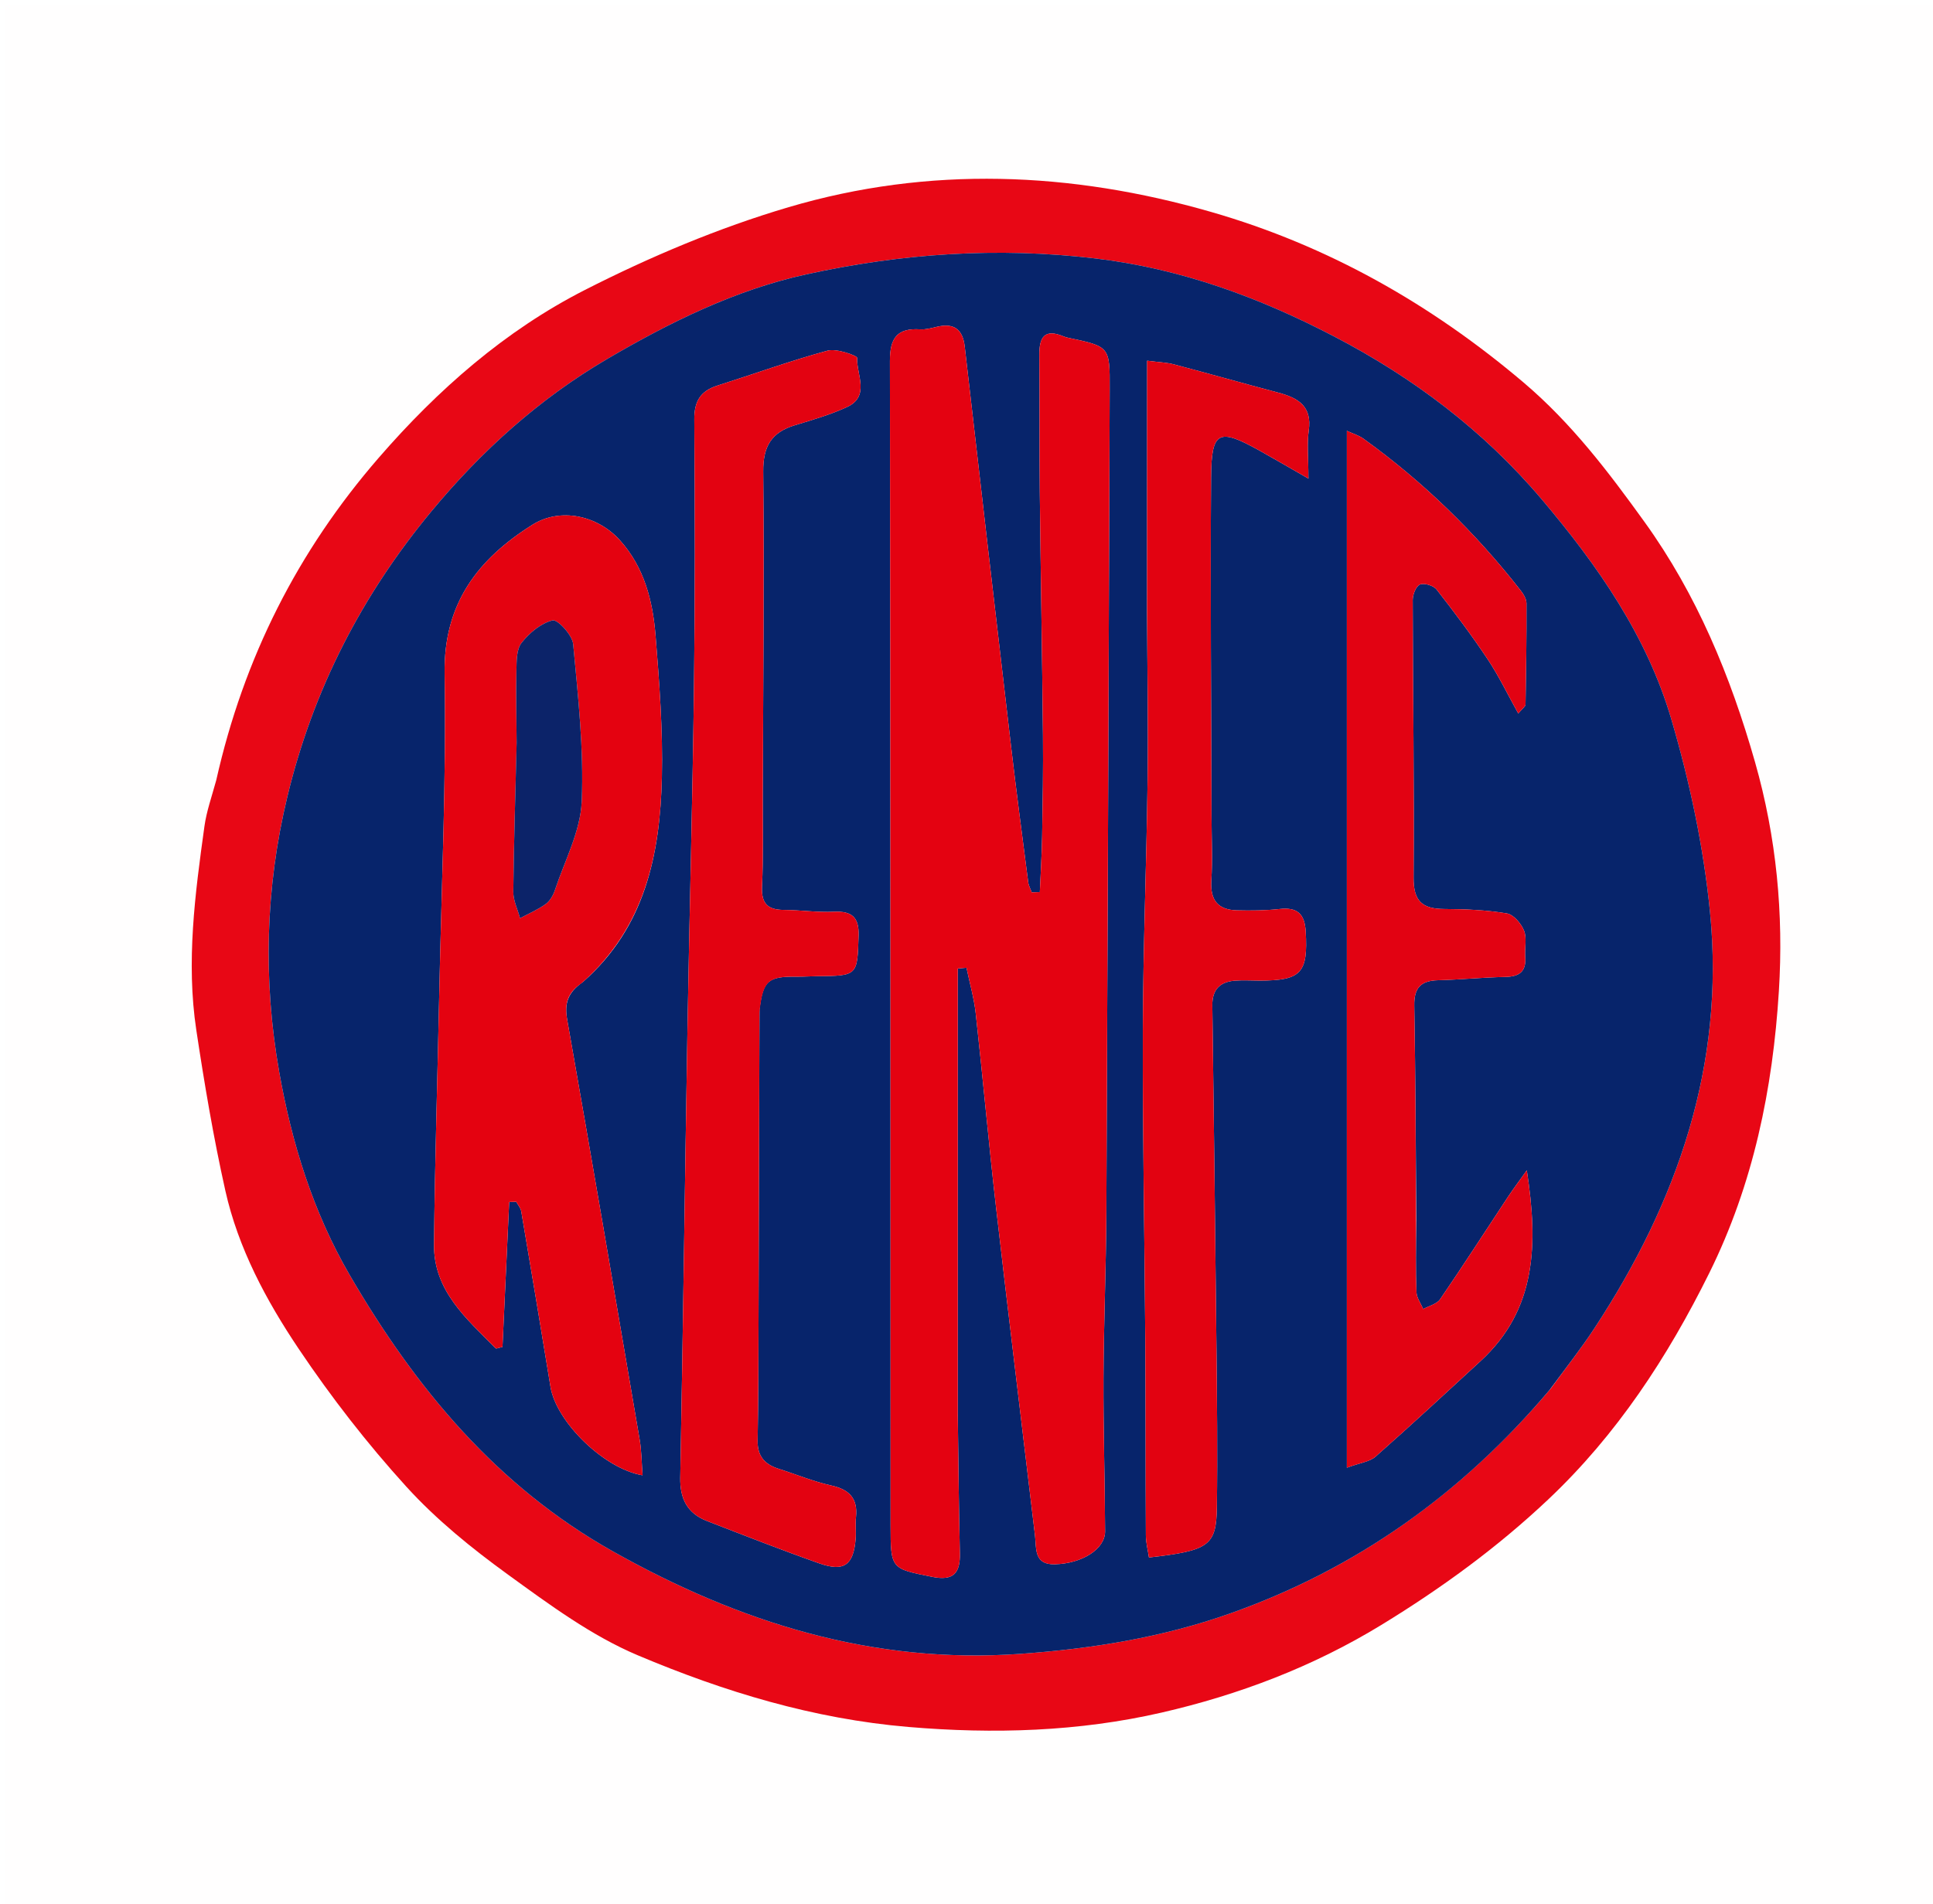
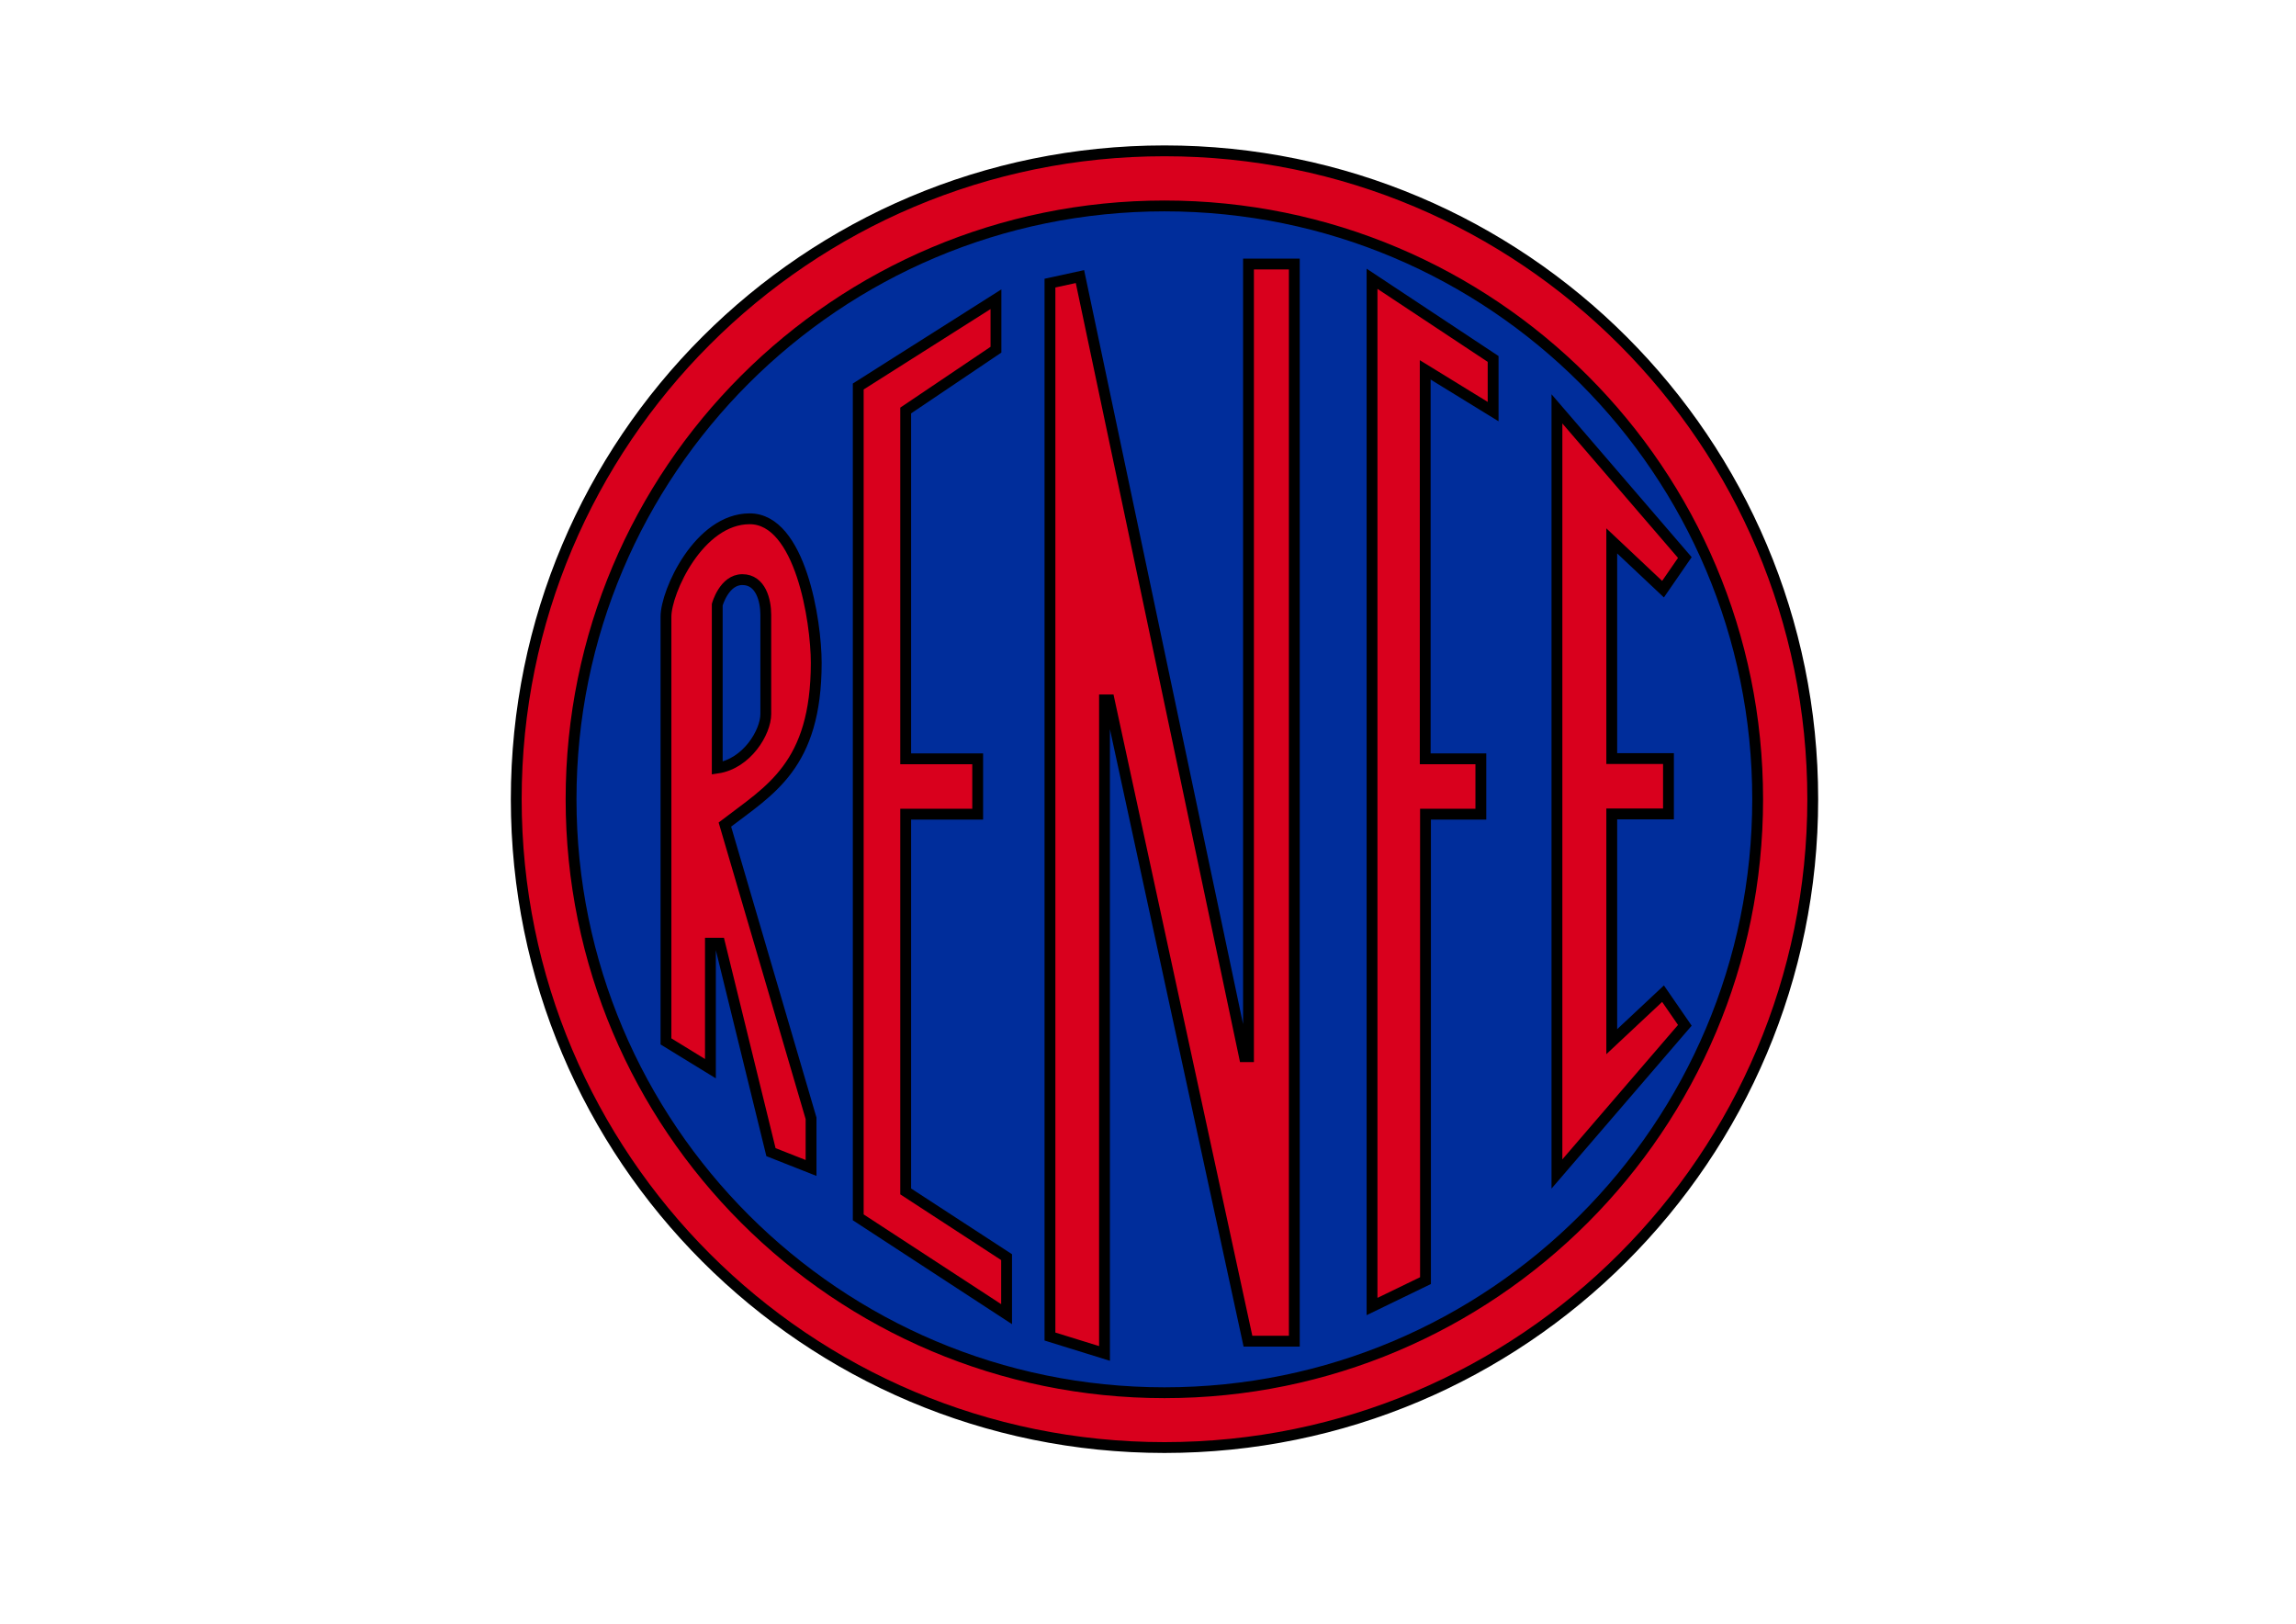
- <svg xmlns="http://www.w3.org/2000/svg" version="1.1" id="Layer_1" x="0px" y="0px" width="100%" viewBox="0 0 400 394" enable-background="new 0 0 400 394" xml:space="preserve">
-   <path fill="#FFFEFE" opacity="1" stroke="none" d=" M230,395   C153.357,395 77.215,395 1.036,395   C1.036,263.732 1.036,132.464 1.036,1.098   C134.226,1.098 267.452,1.098 400.839,1.098   C400.839,132.333 400.839,263.667 400.839,395   C344.131,395 287.315,395 230,395  M44.588,161.865   C43.809,164.918 42.734,167.93 42.304,171.031   C40.363,185.02 38.494,199.068 40.62,213.183   C42.296,224.31 44.173,235.433 46.625,246.409   C49.294,258.351 55.082,269.154 61.812,279.178   C68.528,289.18 75.994,298.801 84.095,307.712   C90.289,314.525 97.624,320.47 105.109,325.894   C113.649,332.083 122.376,338.552 131.988,342.608   C149.832,350.139 168.332,355.775 187.977,357.437   C205.689,358.937 223.227,358.404 240.384,354.459   C256.343,350.789 271.667,344.988 285.872,336.305   C298.27,328.727 309.885,320.262 320.41,310.318   C334.575,296.935 345.056,280.933 353.686,263.519   C362.836,245.055 366.85,225.343 368.109,205.111   C369.102,189.173 367.621,173.343 363.173,157.736   C358.091,139.907 351.132,123.063 340.309,108.036   C332.856,97.688 325.177,87.556 315.25,79.146   C296.076,62.902 274.783,50.833 250.66,43.879   C221.618,35.506 192.237,34.301 163.187,42.882   C148.691,47.164 134.503,53.151 121.019,60.022   C104.493,68.443 90.579,80.668 78.371,94.747   C61.618,114.065 50.446,136.148 44.588,161.865  z" />
-   <path fill="#E80715" opacity="1" stroke="none" d=" M44.748,161.481   C50.446,136.148 61.618,114.065 78.371,94.747   C90.579,80.668 104.493,68.443 121.019,60.022   C134.503,53.151 148.691,47.164 163.187,42.882   C192.237,34.301 221.618,35.506 250.66,43.879   C274.783,50.833 296.076,62.902 315.25,79.146   C325.177,87.556 332.856,97.688 340.309,108.036   C351.132,123.063 358.091,139.907 363.173,157.736   C367.621,173.343 369.102,189.173 368.109,205.111   C366.85,225.343 362.836,245.055 353.686,263.519   C345.056,280.933 334.575,296.935 320.41,310.318   C309.885,320.262 298.27,328.727 285.872,336.305   C271.667,344.988 256.343,350.789 240.384,354.459   C223.227,358.404 205.689,358.937 187.977,357.437   C168.332,355.775 149.832,350.139 131.988,342.608   C122.376,338.552 113.649,332.083 105.109,325.894   C97.624,320.47 90.289,314.525 84.095,307.712   C75.994,298.801 68.528,289.18 61.812,279.178   C55.082,269.154 49.294,258.351 46.625,246.409   C44.173,235.433 42.296,224.31 40.62,213.183   C38.494,199.068 40.363,185.02 42.304,171.031   C42.734,167.93 43.809,164.918 44.748,161.481  M320.899,287.406   C323.924,283.245 327.125,279.199 329.945,274.903   C347.099,248.774 356.97,220.394 353.858,188.835   C352.529,175.361 349.67,161.856 345.846,148.853   C340.775,131.607 330.623,117.042 318.982,103.292   C306.921,89.048 292.356,78.133 276.164,69.686   C260.743,61.641 244.528,55.626 226.716,53.501   C206.347,51.072 186.457,52.479 166.775,56.804   C152.14,60.02 138.605,66.707 125.638,74.308   C111.58,82.547 99.66,93.322 89.323,105.775   C74.903,123.148 64.809,142.735 59.475,164.842   C54.901,183.8 54.424,202.88 57.774,221.841   C60.37,236.531 64.761,250.845 72.437,264.02   C86.047,287.381 102.837,307.592 126.724,321.034   C152.928,335.778 180.556,344.502 211.222,342.301   C226.101,341.233 240.501,338.908 254.525,333.952   C280.741,324.687 302.54,309.119 320.899,287.406  z" />
-   <path fill="#07246B" opacity="1" stroke="none" d=" M320.664,287.672   C302.54,309.119 280.741,324.687 254.525,333.952   C240.501,338.908 226.101,341.233 211.222,342.301   C180.556,344.502 152.928,335.778 126.724,321.034   C102.837,307.592 86.047,287.381 72.437,264.02   C64.761,250.845 60.37,236.531 57.774,221.841   C54.424,202.88 54.901,183.8 59.475,164.842   C64.809,142.735 74.903,123.148 89.323,105.775   C99.66,93.322 111.58,82.547 125.638,74.308   C138.605,66.707 152.14,60.02 166.775,56.804   C186.457,52.479 206.347,51.072 226.716,53.501   C244.528,55.626 260.743,61.641 276.164,69.686   C292.356,78.133 306.921,89.048 318.982,103.292   C330.623,117.042 340.775,131.607 345.846,148.853   C349.67,161.856 352.529,175.361 353.858,188.835   C356.97,220.394 347.099,248.774 329.945,274.903   C327.125,279.199 323.924,283.245 320.664,287.672  M198.193,292.5   C198.193,261.821 198.193,231.141 198.193,200.462   C198.795,200.409 199.397,200.356 199.999,200.303   C200.65,203.45 201.555,206.569 201.908,209.749   C203.389,223.119 204.578,236.522 206.11,249.885   C208.707,272.531 211.494,295.155 214.171,317.791   C214.498,320.552 213.917,323.879 218.278,323.765   C223.946,323.618 228.69,320.597 228.676,316.959   C228.637,306.373 228.298,295.786 228.344,285.2   C228.393,273.762 228.885,262.327 228.94,250.889   C229.215,194.087 229.413,137.286 229.629,80.484   C229.662,71.723 229.641,71.724 221.031,69.912   C220.706,69.844 220.381,69.75 220.076,69.622   C216.073,67.943 215.034,69.88 215.069,73.529   C215.158,82.968 215.064,92.409 215.164,101.848   C215.343,118.604 215.654,135.36 215.82,152.117   C215.889,159.076 215.772,166.039 215.652,172.999   C215.585,176.88 215.338,180.758 215.172,184.638   C214.615,184.659 214.058,184.681 213.501,184.703   C213.251,184.005 212.864,183.324 212.771,182.606   C211.559,173.23 210.32,163.856 209.219,154.467   C205.987,126.896 202.8,99.321 199.635,71.743   C199.215,68.091 197.356,66.803 193.836,67.65   C192.714,67.92 191.54,68.238 190.413,68.168   C185.657,67.872 184.142,69.933 184.151,74.715   C184.289,155.042 184.258,235.369 184.29,315.697   C184.293,324.801 184.391,324.655 192.921,326.37   C197.3,327.25 198.727,325.608 198.628,321.471   C198.405,312.149 198.329,302.824 198.193,292.5  M120.624,203.245   C133.468,191.988 136.6,176.832 136.964,160.891   C137.188,151.122 136.441,141.305 135.656,131.548   C135.079,124.38 133.336,117.435 128.283,111.82   C123.653,106.675 115.962,104.967 110.152,108.625   C98.916,115.7 91.767,124.88 92.008,139.42   C92.372,161.345 91.36,183.293 90.905,205.23   C90.543,222.685 89.99,240.138 89.813,257.595   C89.716,267.157 96.543,272.964 102.576,279.067   C102.7,279.191 103.189,278.955 103.982,278.785   C104.439,268.879 104.903,258.833 105.367,248.787   C105.848,248.766 106.33,248.744 106.812,248.723   C107.172,249.383 107.742,250.008 107.861,250.709   C109.916,262.817 111.938,274.931 113.917,287.051   C115.099,294.295 125.003,304.017 132.972,305.35   C132.771,302.805 132.767,300.316 132.355,297.896   C127.418,268.928 122.475,239.961 117.365,211.024   C116.791,207.776 117.384,205.505 120.624,203.245  M293.081,252.502   C292.958,237.71 292.911,222.916 292.655,208.126   C292.592,204.477 293.998,202.973 297.558,202.883   C302.199,202.765 306.832,202.292 311.473,202.199   C314.378,202.141 315.856,201.119 315.617,198.049   C315.475,196.227 315.999,194.204 315.366,192.612   C314.778,191.136 313.188,189.278 311.798,189.049   C307.557,188.351 303.201,188.161 298.888,188.144   C294.353,188.125 292.474,186.568 292.513,181.631   C292.667,162.485 292.361,143.336 292.333,124.188   C292.331,123.061 293.016,121.306 293.839,120.973   C294.733,120.611 296.639,121.196 297.279,122.014   C300.957,126.712 304.545,131.497 307.853,136.46   C310.157,139.917 311.964,143.706 314.178,147.679   C315.104,146.567 315.673,146.202 315.679,145.828   C315.803,138.843 315.906,131.857 315.875,124.872   C315.871,123.973 315.258,122.957 314.666,122.2   C305.303,110.218 294.511,99.703 282.163,90.813   C281.161,90.092 279.902,89.728 278.708,89.172   C278.708,160.644 278.708,231.698 278.708,303.779   C281.477,302.749 283.441,302.548 284.645,301.485   C291.983,295.006 299.16,288.344 306.368,281.718   C317.995,271.03 318.291,257.529 315.945,242.229   C314.277,244.573 313.111,246.114 312.047,247.722   C307.375,254.79 302.794,261.92 298.008,268.91   C297.32,269.915 295.698,270.281 294.509,270.942   C294.021,269.781 293.159,268.635 293.112,267.457   C292.929,262.81 293.002,258.152 293.081,252.502  M157.163,208.992   C157.899,202.93 158.898,202.069 165.011,202.141   C166.342,202.157 167.674,202.056 169.006,202.045   C177.5,201.97 177.423,201.971 177.669,193.579   C177.777,189.878 176.279,188.534 172.596,188.713   C169.135,188.88 165.646,188.355 162.169,188.331   C158.788,188.308 157.517,186.94 157.685,183.44   C157.979,177.321 157.819,171.179 157.839,165.046   C157.913,142.564 158.146,120.08 157.934,97.6   C157.885,92.388 159.638,89.486 164.46,88.019   C168.109,86.908 171.816,85.843 175.265,84.253   C180.109,82.019 177.218,77.529 177.368,74.072   C177.388,73.611 173.115,72.07 171.251,72.577   C163.567,74.668 156.059,77.395 148.46,79.807   C144.944,80.923 143.642,83.049 143.671,86.849   C143.816,105.431 143.839,124.017 143.602,142.597   C143.302,166.049 142.655,189.495 142.256,212.946   C141.729,243.905 141.349,274.867 140.766,305.826   C140.683,310.251 142.252,313.239 146.307,314.81   C154.03,317.802 161.745,320.828 169.555,323.582   C174.67,325.386 176.619,323.929 177.058,318.512   C177.179,317.023 176.975,315.504 177.129,314.021   C177.532,310.141 175.777,308.295 172.019,307.462   C168.314,306.641 164.757,305.155 161.122,304.004   C158.257,303.097 156.713,301.406 156.774,298.181   C156.937,289.572 156.937,280.96 156.966,272.349   C157.037,251.532 157.086,230.714 157.163,208.992  M237.355,126.52   C237.406,138.162 237.616,149.806 237.47,161.445   C237.254,178.696 236.543,195.943 236.488,213.193   C236.42,234.396 236.844,255.601 236.99,276.805   C237.083,290.462 237.036,304.12 237.114,317.777   C237.123,319.315 237.533,320.85 237.753,322.362   C250.191,320.935 251.697,319.937 251.807,311.939   C251.961,300.781 251.829,289.617 251.715,278.457   C251.474,254.998 251.178,231.541 250.87,208.084   C250.826,204.747 252.528,203.167 255.671,202.959   C257.329,202.85 259.002,202.956 260.668,202.957   C269.3,202.962 270.691,201.355 270.187,192.772   C269.972,189.101 268.434,187.747 264.81,188.142   C261.869,188.462 258.878,188.493 255.916,188.415   C252.026,188.313 250.408,186.299 250.662,182.287   C250.946,177.807 250.71,173.294 250.699,168.796   C250.645,145.485 250.438,122.173 250.608,98.864   C250.679,89.143 252.149,88.528 260.668,93.278   C263.7,94.968 266.694,96.725 270.751,99.05   C270.751,94.71 270.428,91.863 270.821,89.118   C271.545,84.051 268.596,82.354 264.525,81.272   C257.308,79.355 250.123,77.317 242.903,75.411   C241.411,75.017 239.825,74.98 237.376,74.66   C237.376,92.108 237.376,108.817 237.355,126.52  z" />
-   <path fill="#E40211" opacity="1" stroke="none" d=" M198.194,293   C198.329,302.824 198.405,312.149 198.628,321.471   C198.727,325.608 197.3,327.25 192.921,326.37   C184.391,324.655 184.293,324.801 184.29,315.697   C184.258,235.369 184.289,155.042 184.151,74.715   C184.142,69.933 185.657,67.872 190.413,68.168   C191.54,68.238 192.714,67.92 193.836,67.65   C197.356,66.803 199.215,68.091 199.635,71.743   C202.8,99.321 205.987,126.896 209.219,154.467   C210.32,163.856 211.559,173.23 212.771,182.606   C212.864,183.324 213.251,184.005 213.501,184.703   C214.058,184.681 214.615,184.659 215.172,184.638   C215.338,180.758 215.585,176.88 215.652,172.999   C215.772,166.039 215.889,159.076 215.82,152.117   C215.654,135.36 215.343,118.604 215.164,101.848   C215.064,92.409 215.158,82.968 215.069,73.529   C215.034,69.88 216.073,67.943 220.076,69.622   C220.381,69.75 220.706,69.844 221.031,69.912   C229.641,71.724 229.662,71.723 229.629,80.484   C229.413,137.286 229.215,194.087 228.94,250.889   C228.885,262.327 228.393,273.762 228.344,285.2   C228.298,295.786 228.637,306.373 228.676,316.959   C228.69,320.597 223.946,323.618 218.278,323.765   C213.917,323.879 214.498,320.552 214.171,317.791   C211.494,295.155 208.707,272.531 206.11,249.885   C204.578,236.522 203.389,223.119 201.908,209.749   C201.555,206.569 200.65,203.45 199.999,200.303   C199.397,200.356 198.795,200.409 198.193,200.462   C198.193,231.141 198.193,261.821 198.194,293  z" />
-   <path fill="#E40210" opacity="1" stroke="none" d=" M120.346,203.488   C117.384,205.505 116.791,207.776 117.365,211.024   C122.475,239.961 127.418,268.928 132.355,297.896   C132.767,300.316 132.771,302.805 132.972,305.35   C125.003,304.017 115.099,294.295 113.917,287.051   C111.938,274.931 109.916,262.817 107.861,250.709   C107.742,250.008 107.172,249.383 106.812,248.723   C106.33,248.744 105.848,248.766 105.367,248.787   C104.903,258.833 104.439,268.879 103.982,278.785   C103.189,278.955 102.7,279.191 102.576,279.067   C96.543,272.964 89.716,267.157 89.813,257.595   C89.99,240.138 90.543,222.685 90.905,205.23   C91.36,183.293 92.372,161.345 92.008,139.42   C91.767,124.88 98.916,115.7 110.152,108.625   C115.962,104.967 123.653,106.675 128.283,111.82   C133.336,117.435 135.079,124.38 135.656,131.548   C136.441,141.305 137.188,151.122 136.964,160.891   C136.6,176.832 133.468,191.988 120.346,203.488  M106.908,154.256   C106.655,164.36 106.323,174.464 106.22,184.569   C106.202,186.389 107.126,188.218 107.614,190.043   C109.396,189.087 111.286,188.282 112.916,187.114   C113.794,186.483 114.468,185.311 114.822,184.246   C116.842,178.157 120.11,172.086 120.373,165.899   C120.833,155.071 119.618,144.146 118.605,133.308   C118.431,131.444 115.372,128.155 114.351,128.405   C111.936,128.996 109.542,131.003 107.928,133.057   C106.854,134.423 106.909,136.852 106.864,138.815   C106.753,143.641 106.877,148.472 106.908,154.256  z" />
-   <path fill="#E20212" opacity="1" stroke="none" d=" M293.031,253   C293.002,258.152 292.929,262.81 293.112,267.457   C293.159,268.635 294.021,269.781 294.509,270.942   C295.698,270.281 297.32,269.915 298.008,268.91   C302.794,261.92 307.375,254.79 312.047,247.722   C313.111,246.114 314.277,244.573 315.945,242.229   C318.291,257.529 317.995,271.03 306.368,281.718   C299.16,288.344 291.983,295.006 284.645,301.485   C283.441,302.548 281.477,302.749 278.708,303.779   C278.708,231.698 278.708,160.644 278.708,89.172   C279.902,89.728 281.161,90.092 282.163,90.813   C294.511,99.703 305.303,110.218 314.666,122.2   C315.258,122.957 315.871,123.973 315.875,124.872   C315.906,131.857 315.803,138.843 315.679,145.828   C315.673,146.202 315.104,146.567 314.178,147.679   C311.964,143.706 310.157,139.917 307.853,136.46   C304.545,131.497 300.957,126.712 297.279,122.014   C296.639,121.196 294.733,120.611 293.839,120.973   C293.016,121.306 292.331,123.061 292.333,124.188   C292.361,143.336 292.667,162.485 292.513,181.631   C292.474,186.568 294.353,188.125 298.888,188.144   C303.201,188.161 307.557,188.351 311.798,189.049   C313.188,189.278 314.778,191.136 315.366,192.612   C315.999,194.204 315.475,196.227 315.617,198.049   C315.856,201.119 314.378,202.141 311.473,202.199   C306.832,202.292 302.199,202.765 297.558,202.883   C293.998,202.973 292.592,204.477 292.655,208.126   C292.911,222.916 292.958,237.71 293.031,253  z" />
-   <path fill="#E30211" opacity="1" stroke="none" d=" M157.154,209.444   C157.086,230.714 157.037,251.532 156.966,272.349   C156.937,280.96 156.937,289.572 156.774,298.181   C156.713,301.406 158.257,303.097 161.122,304.004   C164.757,305.155 168.314,306.641 172.019,307.462   C175.777,308.295 177.532,310.141 177.129,314.021   C176.975,315.504 177.179,317.023 177.058,318.512   C176.619,323.929 174.67,325.386 169.555,323.582   C161.745,320.828 154.03,317.802 146.307,314.81   C142.252,313.239 140.683,310.251 140.766,305.826   C141.349,274.867 141.729,243.905 142.256,212.946   C142.655,189.495 143.302,166.049 143.602,142.597   C143.839,124.017 143.816,105.431 143.671,86.849   C143.642,83.049 144.944,80.923 148.46,79.807   C156.059,77.395 163.567,74.668 171.251,72.577   C173.115,72.07 177.388,73.611 177.368,74.072   C177.218,77.529 180.109,82.019 175.265,84.253   C171.816,85.843 168.109,86.908 164.46,88.019   C159.638,89.486 157.885,92.388 157.934,97.6   C158.146,120.08 157.913,142.564 157.839,165.046   C157.819,171.179 157.979,177.321 157.685,183.44   C157.517,186.94 158.788,188.308 162.169,188.331   C165.646,188.355 169.135,188.88 172.596,188.713   C176.279,188.534 177.777,189.878 177.669,193.579   C177.423,201.971 177.5,201.97 169.006,202.045   C167.674,202.056 166.342,202.157 165.011,202.141   C158.898,202.069 157.899,202.93 157.154,209.444  z" />
-   <path fill="#E20211" opacity="1" stroke="none" d=" M237.365,126.023   C237.376,108.817 237.376,92.108 237.376,74.66   C239.825,74.98 241.411,75.017 242.903,75.411   C250.123,77.317 257.308,79.355 264.525,81.272   C268.596,82.354 271.545,84.051 270.821,89.118   C270.428,91.863 270.751,94.71 270.751,99.05   C266.694,96.725 263.7,94.968 260.668,93.278   C252.149,88.528 250.679,89.143 250.608,98.864   C250.438,122.173 250.645,145.485 250.699,168.796   C250.71,173.294 250.946,177.807 250.662,182.287   C250.408,186.299 252.026,188.313 255.916,188.415   C258.878,188.493 261.869,188.462 264.81,188.142   C268.434,187.747 269.972,189.101 270.187,192.772   C270.691,201.355 269.3,202.962 260.668,202.957   C259.002,202.956 257.329,202.85 255.671,202.959   C252.528,203.167 250.826,204.747 250.87,208.084   C251.178,231.541 251.474,254.998 251.715,278.457   C251.829,289.617 251.961,300.781 251.807,311.939   C251.697,319.937 250.191,320.935 237.753,322.362   C237.533,320.85 237.123,319.315 237.114,317.777   C237.036,304.12 237.083,290.462 236.99,276.805   C236.844,255.601 236.42,234.396 236.488,213.193   C236.543,195.943 237.254,178.696 237.47,161.445   C237.616,149.806 237.406,138.162 237.365,126.023  z" />
-   <path fill="#0C2369" opacity="1" stroke="none" d=" M106.907,153.779   C106.877,148.472 106.753,143.641 106.864,138.815   C106.909,136.852 106.854,134.423 107.928,133.057   C109.542,131.003 111.936,128.996 114.351,128.405   C115.372,128.155 118.431,131.444 118.605,133.308   C119.618,144.146 120.833,155.071 120.373,165.899   C120.11,172.086 116.842,178.157 114.822,184.246   C114.468,185.311 113.794,186.483 112.916,187.114   C111.286,188.282 109.396,189.087 107.614,190.043   C107.126,188.218 106.202,186.389 106.22,184.569   C106.323,174.464 106.655,164.36 106.907,153.779  z" />
+ <svg xmlns="http://www.w3.org/2000/svg" version="1.1" id="Layer_1" x="0px" y="0px" viewBox="0 0 841.9 595.3" style="enable-background:new 0 0 841.9 595.3;" xml:space="preserve">
+   <style type="text/css">
+ 	.st0{fill-rule:evenodd;clip-rule:evenodd;fill:#D9001D;stroke:#000000;stroke-width:3.972;stroke-miterlimit:3.864;}
+ 	.st1{fill-rule:evenodd;clip-rule:evenodd;fill:#002D9B;stroke:#000000;stroke-width:3.972;stroke-miterlimit:3.864;}
+ </style>
+   <g>
+     <path class="st0" d="M189.3,293c0-131.3,106.4-237.7,237.7-237.7S664.7,161.7,664.7,293c0,131.3-106.4,237.7-237.7,237.7   S189.3,424.3,189.3,293z" />
+     <path class="st1" d="M209.4,293c0-120.2,97.4-217.5,217.6-217.5S644.5,172.8,644.5,293c0,120.2-97.4,217.6-217.5,217.6   S209.4,413.2,209.4,293z" />
+     <path class="st0" d="M263,281.6v-59.9c0,0,2.5-9.2,9.2-9.2c6.8,0,8.6,7.7,8.6,12.9v36.4C280.8,268.4,273.9,280,263,281.6z    M263.9,345.8h-3.4v46l-16.3-10V226.1c0-9.2,12.1-35.9,30.7-35.9c18.6,0,24.4,37.6,24.4,52.8c0,37.8-17.1,46.7-33.5,59.3   l31.6,107.7v18.2l-14.7-5.8L263.9,345.8z M365.2,128.2v-18.5l-50.5,32v304.6l54.4,35.5v-20.9l-37-24.1V298.5h26.4v-20.3h-26.4   V150.5L365.2,128.2z M570.9,149.9l46.9,54.5l-8,11.6L591,198.3v79.8h20.8v20.3H591v83.5l18.8-17.6l8,11.6l-46.9,54.5V149.9z    M503.1,479V102.2l44.4,29.4v19.3l-24.9-15.3v142.6H543v20.3h-20.3v171L503.1,479z M457.6,491.7h17V96.8h-16.8v290.6l-1.5,0   l-60.3-286l-11,2.4V490l20,6.2V256.6h1.7L457.6,491.7z" />
+   </g>
</svg>
